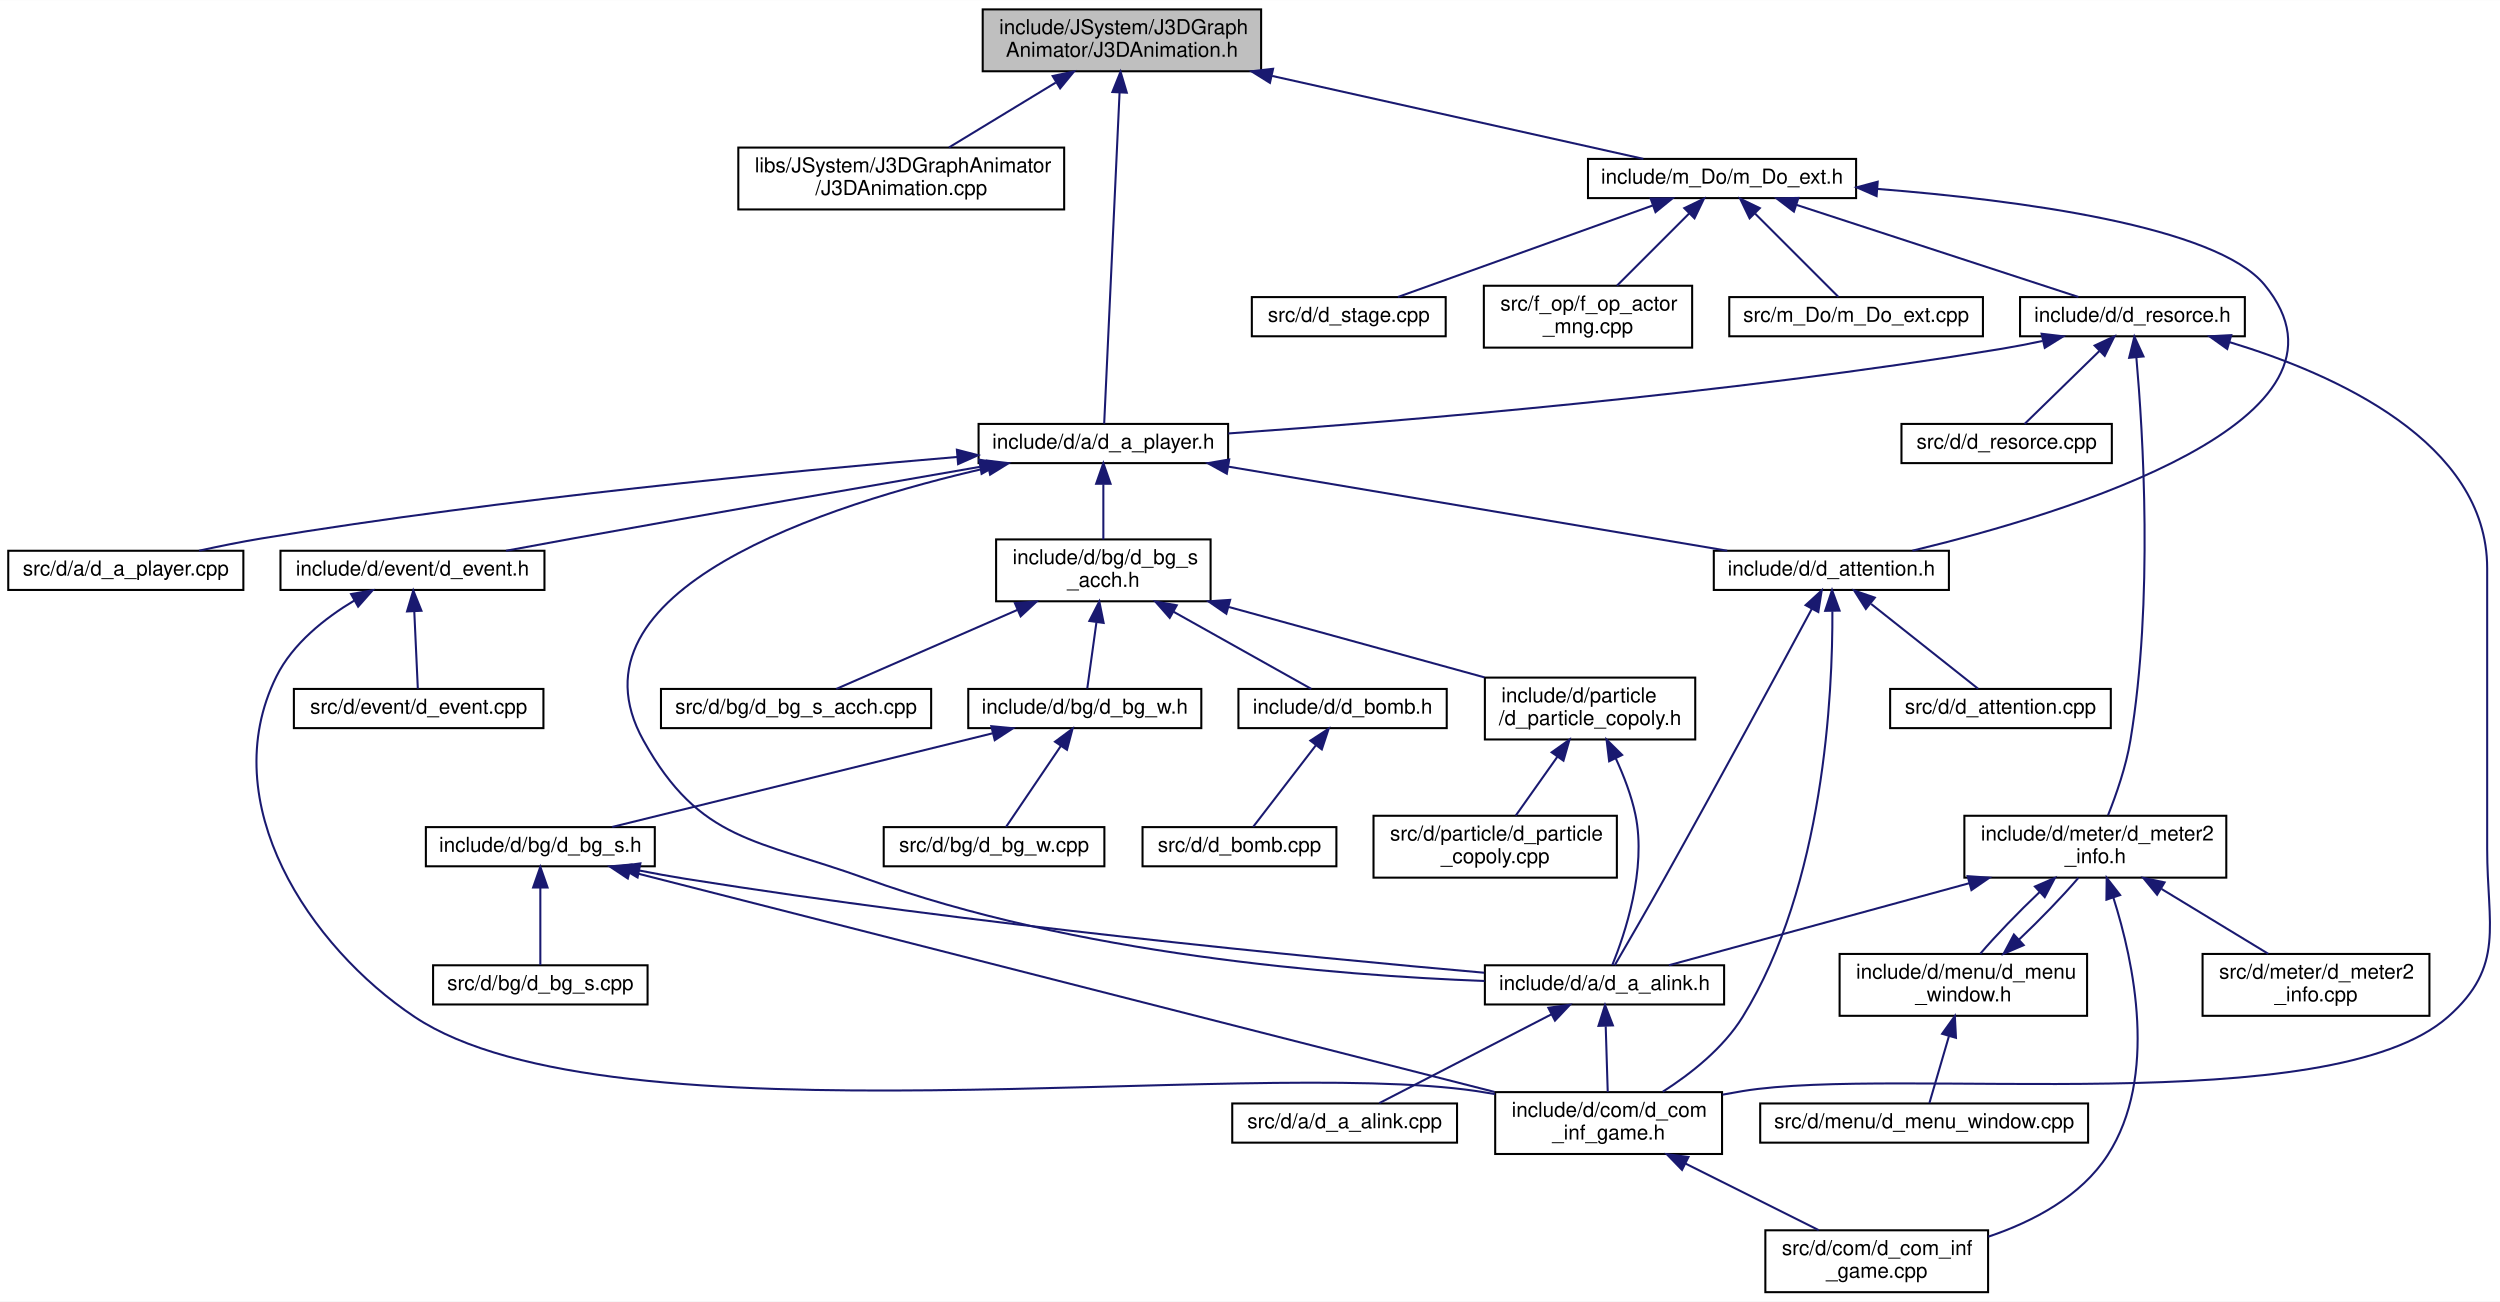
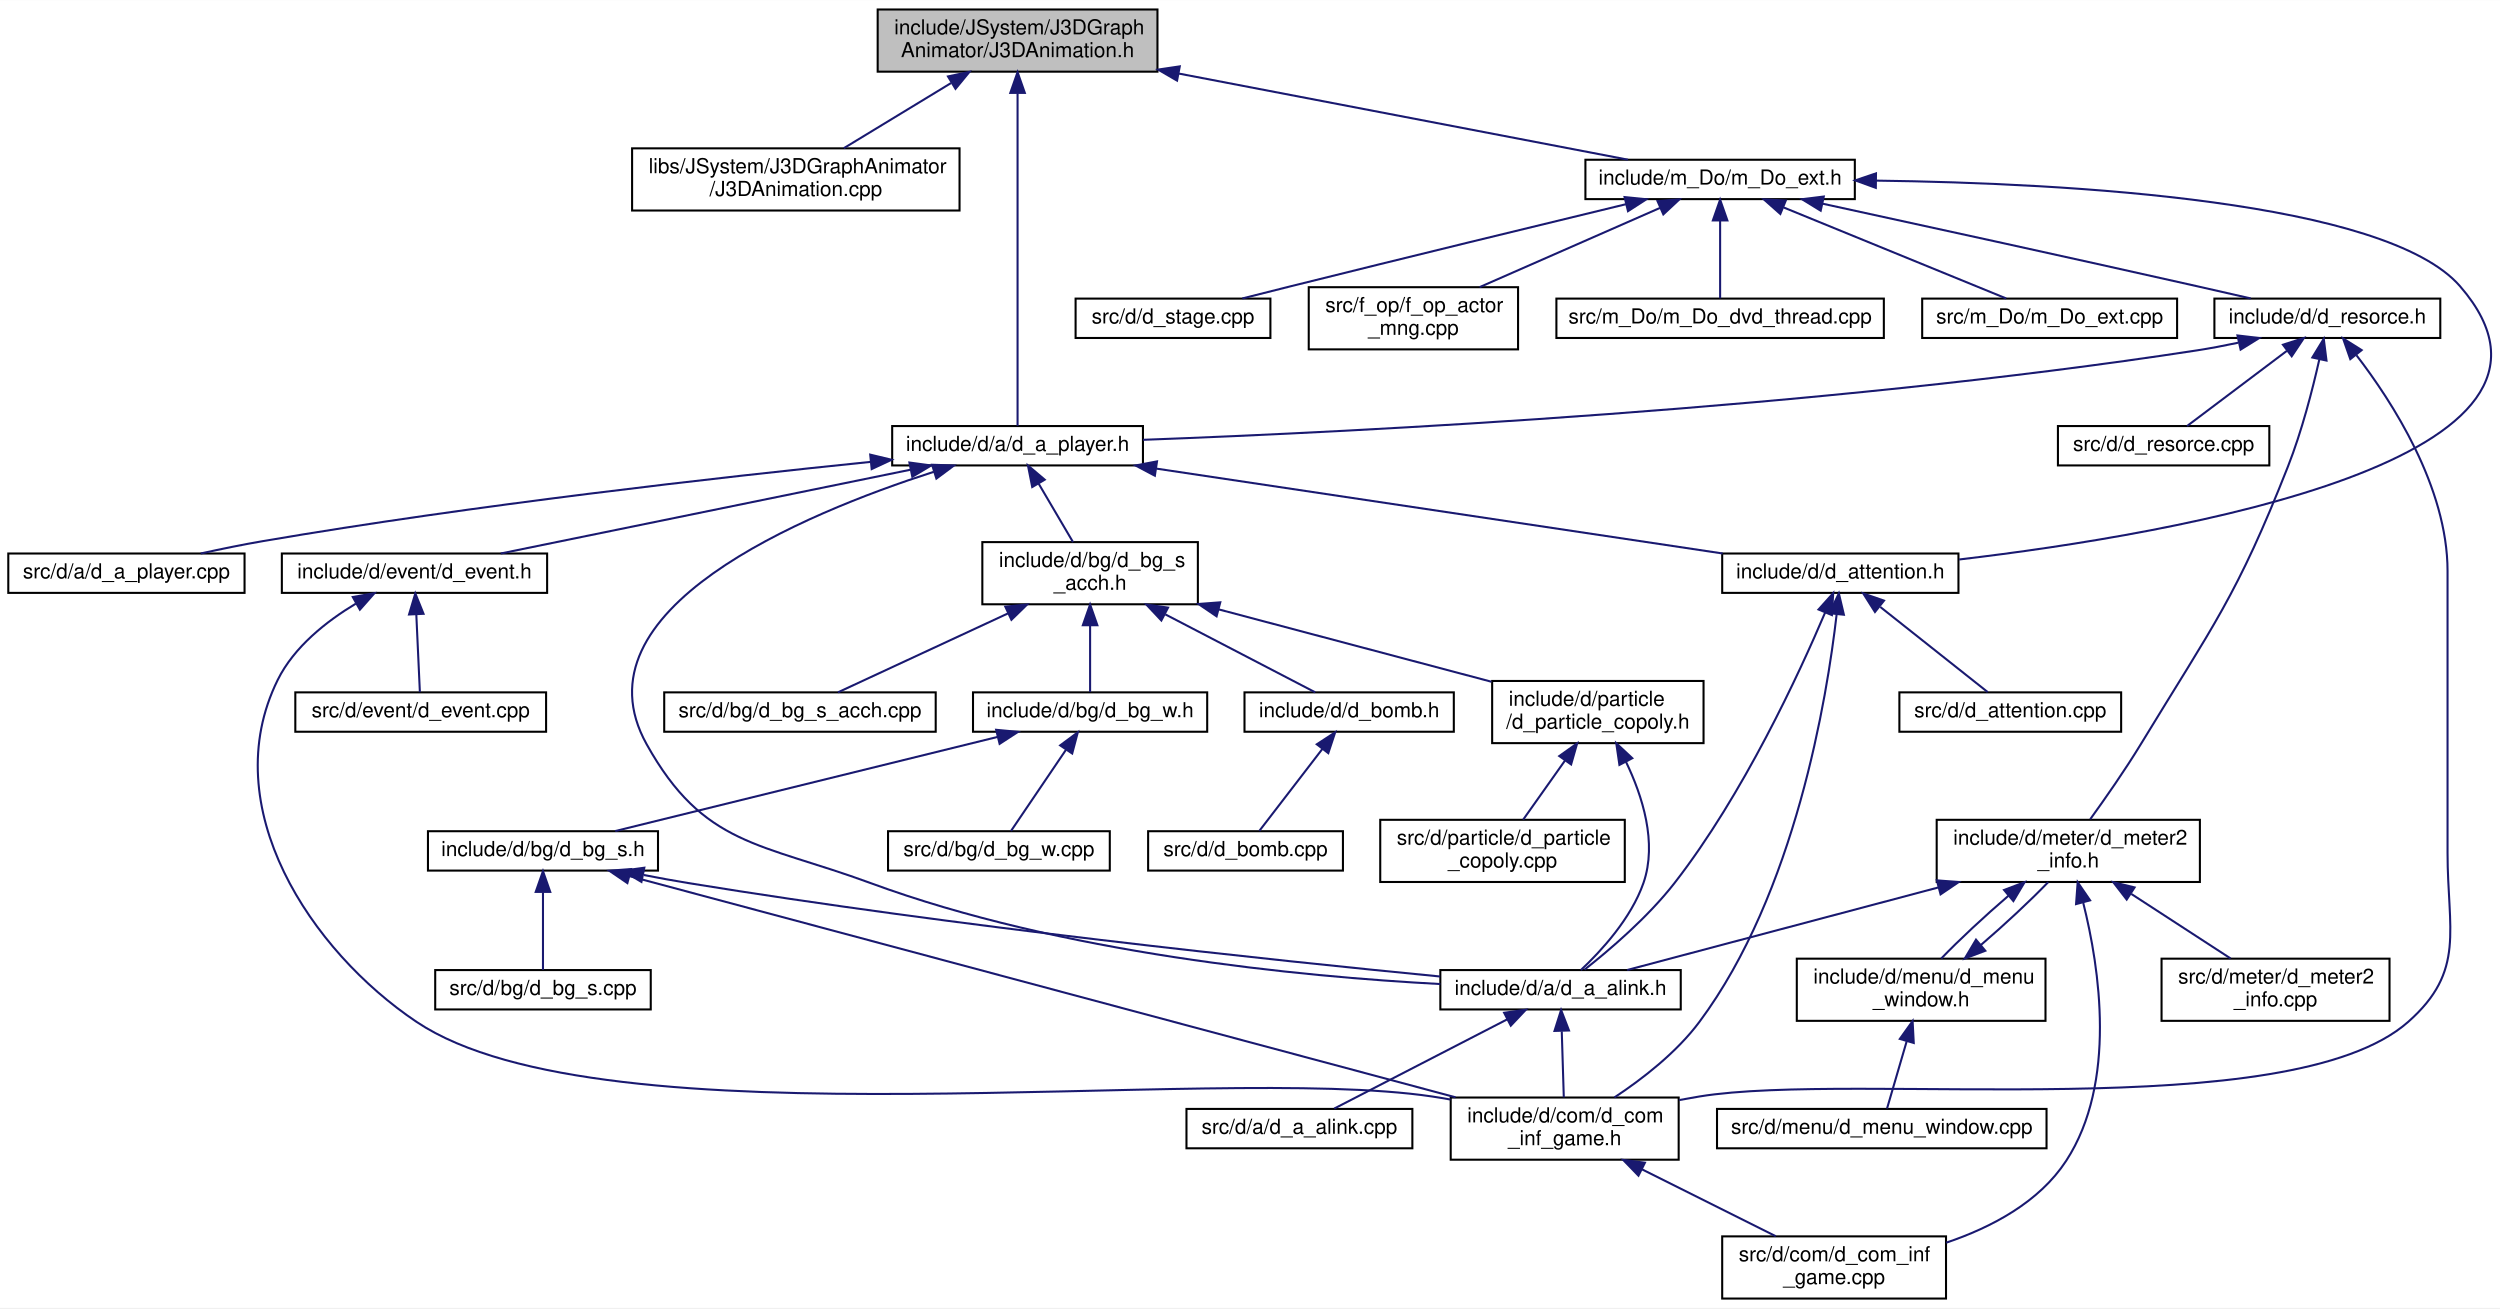
- <svg xmlns="http://www.w3.org/2000/svg" xmlns:xlink="http://www.w3.org/1999/xlink" width="1212pt" height="631pt" viewBox="0.00 0.00 1212.22 631.00">
+ <svg xmlns="http://www.w3.org/2000/svg" xmlns:xlink="http://www.w3.org/1999/xlink" width="1206pt" height="631pt" viewBox="0.00 0.00 1206.31 631.00">
  <g id="graph0" class="graph" transform="scale(1 1) rotate(0) translate(4 627)">
-     <polygon fill="white" stroke="transparent" points="-4,4 -4,-627 1208.22,-627 1208.22,4 -4,4" />
+     <polygon fill="white" stroke="transparent" points="-4,4 -4,-627 1202.31,-627 1202.31,4 -4,4" />
    <g id="node1" class="node">
      <g id="a_node1">
        <a xlink:title=" ">
-           <polygon fill="#bfbfbf" stroke="black" points="472.5,-592.5 472.5,-622.5 607.5,-622.5 607.5,-592.5 472.5,-592.5" />
-           <text text-anchor="start" x="480.5" y="-610.5" font-family="Helvetica,sans-Serif" font-size="10.00">include/JSystem/J3DGraph</text>
-           <text text-anchor="middle" x="540" y="-599.5" font-family="Helvetica,sans-Serif" font-size="10.00">Animator/J3DAnimation.h</text>
+           <polygon fill="#bfbfbf" stroke="black" points="419.5,-592.5 419.5,-622.5 554.5,-622.5 554.5,-592.5 419.5,-592.5" />
+           <text text-anchor="start" x="427.5" y="-610.5" font-family="Helvetica,sans-Serif" font-size="10.00">include/JSystem/J3DGraph</text>
+           <text text-anchor="middle" x="487" y="-599.5" font-family="Helvetica,sans-Serif" font-size="10.00">Animator/J3DAnimation.h</text>
        </a>
      </g>
    </g>
    <g id="node2" class="node">
      <g id="a_node2">
        <a xlink:href="J3DAnimation_8cpp.html" target="_top" xlink:title=" ">
-           <polygon fill="white" stroke="black" points="354,-525.5 354,-555.5 512,-555.5 512,-525.5 354,-525.5" />
-           <text text-anchor="start" x="362" y="-543.5" font-family="Helvetica,sans-Serif" font-size="10.00">libs/JSystem/J3DGraphAnimator</text>
-           <text text-anchor="middle" x="433" y="-532.5" font-family="Helvetica,sans-Serif" font-size="10.00">/J3DAnimation.cpp</text>
+           <polygon fill="white" stroke="black" points="301,-525.5 301,-555.5 459,-555.5 459,-525.5 301,-525.5" />
+           <text text-anchor="start" x="309" y="-543.5" font-family="Helvetica,sans-Serif" font-size="10.00">libs/JSystem/J3DGraphAnimator</text>
+           <text text-anchor="middle" x="380" y="-532.5" font-family="Helvetica,sans-Serif" font-size="10.00">/J3DAnimation.cpp</text>
        </a>
      </g>
    </g>
    <g id="edge1" class="edge">
-       <path fill="none" stroke="midnightblue" d="M507.92,-587.02C491.27,-576.9 471.31,-564.77 456.17,-555.58" />
-       <polygon fill="midnightblue" stroke="midnightblue" points="506.42,-590.2 516.78,-592.4 510.05,-584.21 506.42,-590.2" />
+       <path fill="none" stroke="midnightblue" d="M454.92,-587.02C438.27,-576.9 418.31,-564.77 403.17,-555.58" />
+       <polygon fill="midnightblue" stroke="midnightblue" points="453.42,-590.2 463.78,-592.4 457.05,-584.21 453.42,-590.2" />
    </g>
    <g id="node3" class="node">
      <g id="a_node3">
        <a xlink:href="d__a__player_8h.html" target="_top" xlink:title=" ">
-           <polygon fill="white" stroke="black" points="470.5,-402.5 470.5,-421.5 591.5,-421.5 591.5,-402.5 470.5,-402.5" />
-           <text text-anchor="middle" x="531" y="-409.5" font-family="Helvetica,sans-Serif" font-size="10.00">include/d/a/d_a_player.h</text>
+           <polygon fill="white" stroke="black" points="426.5,-402.5 426.5,-421.5 547.5,-421.5 547.5,-402.5 426.5,-402.5" />
+           <text text-anchor="middle" x="487" y="-409.5" font-family="Helvetica,sans-Serif" font-size="10.00">include/d/a/d_a_player.h</text>
        </a>
      </g>
    </g>
    <g id="edge2" class="edge">
-       <path fill="none" stroke="midnightblue" d="M538.87,-582.28C536.85,-538.82 532.7,-449.55 531.4,-421.58" />
-       <polygon fill="midnightblue" stroke="midnightblue" points="535.38,-582.44 539.34,-592.27 542.37,-582.12 535.38,-582.44" />
+       <path fill="none" stroke="midnightblue" d="M487,-582C487,-538.44 487,-449.49 487,-421.58" />
+       <polygon fill="midnightblue" stroke="midnightblue" points="483.5,-582.27 487,-592.27 490.5,-582.27 483.5,-582.27" />
    </g>
    <g id="node23" class="node">
      <g id="a_node23">
        <a xlink:href="m__Do__ext_8h.html" target="_top" xlink:title=" ">
-           <polygon fill="white" stroke="black" points="766,-531 766,-550 896,-550 896,-531 766,-531" />
-           <text text-anchor="middle" x="831" y="-538" font-family="Helvetica,sans-Serif" font-size="10.00">include/m_Do/m_Do_ext.h</text>
+           <polygon fill="white" stroke="black" points="761,-531 761,-550 891,-550 891,-531 761,-531" />
+           <text text-anchor="middle" x="826" y="-538" font-family="Helvetica,sans-Serif" font-size="10.00">include/m_Do/m_Do_ext.h</text>
        </a>
      </g>
    </g>
    <g id="edge28" class="edge">
-       <path fill="none" stroke="midnightblue" d="M612.85,-590.23C669.98,-577.47 747.23,-560.21 792.82,-550.03" />
-       <polygon fill="midnightblue" stroke="midnightblue" points="611.78,-586.88 602.78,-592.48 613.31,-593.71 611.78,-586.88" />
+       <path fill="none" stroke="midnightblue" d="M564.9,-591.56C632.03,-578.69 726.56,-560.57 781.54,-550.02" />
+       <polygon fill="midnightblue" stroke="midnightblue" points="563.95,-588.18 554.79,-593.5 565.27,-595.06 563.95,-588.18" />
    </g>
    <g id="node4" class="node">
      <g id="a_node4">
        <a xlink:href="d__a__player_8cpp.html" target="_top" xlink:title=" ">
          <polygon fill="white" stroke="black" points="0,-341 0,-360 114,-360 114,-341 0,-341" />
          <text text-anchor="middle" x="57" y="-348" font-family="Helvetica,sans-Serif" font-size="10.00">src/d/a/d_a_player.cpp</text>
        </a>
      </g>
    </g>
    <g id="edge3" class="edge">
-       <path fill="none" stroke="midnightblue" d="M460.08,-405.48C378.45,-398.6 240.5,-385.33 123,-366 113.04,-364.36 102.33,-362.19 92.49,-360.02" />
-       <polygon fill="midnightblue" stroke="midnightblue" points="459.98,-408.99 470.24,-406.33 460.57,-402.01 459.98,-408.99" />
+       <path fill="none" stroke="midnightblue" d="M416.13,-404.22C342.56,-396.71 224.3,-383.35 123,-366 113.17,-364.32 102.59,-362.15 92.85,-360.01" />
+       <polygon fill="midnightblue" stroke="midnightblue" points="415.9,-407.71 426.2,-405.24 416.61,-400.75 415.9,-407.71" />
    </g>
    <g id="node5" class="node">
      <g id="a_node5">
        <a xlink:href="d__a__alink_8h.html" target="_top" xlink:title=" ">
-           <polygon fill="white" stroke="black" points="716,-140 716,-159 832,-159 832,-140 716,-140" />
-           <text text-anchor="middle" x="774" y="-147" font-family="Helvetica,sans-Serif" font-size="10.00">include/d/a/d_a_alink.h</text>
+           <polygon fill="white" stroke="black" points="691,-140 691,-159 807,-159 807,-140 691,-140" />
+           <text text-anchor="middle" x="749" y="-147" font-family="Helvetica,sans-Serif" font-size="10.00">include/d/a/d_a_alink.h</text>
        </a>
      </g>
    </g>
    <g id="edge4" class="edge">
-       <path fill="none" stroke="midnightblue" d="M475.32,-400.32C396.79,-382.44 267.36,-341.03 308,-268 335.47,-218.64 362.89,-220.25 416,-201 517.21,-164.32 643.48,-154.12 715.81,-151.39" />
-       <polygon fill="midnightblue" stroke="midnightblue" points="474.58,-403.74 485.1,-402.48 476.09,-396.9 474.58,-403.74" />
+       <path fill="none" stroke="midnightblue" d="M446.63,-399.44C383.44,-379.1 271.93,-332.83 308,-268 335.47,-218.64 362.99,-220.52 416,-201 508.32,-167 623.13,-155.88 690.99,-152.25" />
+       <polygon fill="midnightblue" stroke="midnightblue" points="445.74,-402.83 456.33,-402.48 447.83,-396.15 445.74,-402.83" />
    </g>
    <g id="node9" class="node">
      <g id="a_node9">
        <a xlink:href="d__bg__s__acch_8h.html" target="_top" xlink:title=" ">
-           <polygon fill="white" stroke="black" points="479,-335.5 479,-365.5 583,-365.5 583,-335.5 479,-335.5" />
-           <text text-anchor="start" x="487" y="-353.5" font-family="Helvetica,sans-Serif" font-size="10.00">include/d/bg/d_bg_s</text>
-           <text text-anchor="middle" x="531" y="-342.5" font-family="Helvetica,sans-Serif" font-size="10.00">_acch.h</text>
+           <polygon fill="white" stroke="black" points="470,-335.5 470,-365.5 574,-365.5 574,-335.5 470,-335.5" />
+           <text text-anchor="start" x="478" y="-353.5" font-family="Helvetica,sans-Serif" font-size="10.00">include/d/bg/d_bg_s</text>
+           <text text-anchor="middle" x="522" y="-342.5" font-family="Helvetica,sans-Serif" font-size="10.00">_acch.h</text>
        </a>
      </g>
    </g>
    <g id="edge8" class="edge">
-       <path fill="none" stroke="midnightblue" d="M531,-392.23C531,-383.59 531,-373.5 531,-365.52" />
-       <polygon fill="midnightblue" stroke="midnightblue" points="527.5,-392.48 531,-402.48 534.5,-392.48 527.5,-392.48" />
+       <path fill="none" stroke="midnightblue" d="M497.19,-393.68C502.45,-384.73 508.8,-373.94 513.75,-365.52" />
+       <polygon fill="midnightblue" stroke="midnightblue" points="494.07,-392.08 492.01,-402.48 500.1,-395.63 494.07,-392.08" />
    </g>
    <g id="node19" class="node">
      <g id="a_node19">
        <a xlink:href="d__attention_8h.html" target="_top" xlink:title=" ">
          <polygon fill="white" stroke="black" points="827,-341 827,-360 941,-360 941,-341 827,-341" />
          <text text-anchor="middle" x="884" y="-348" font-family="Helvetica,sans-Serif" font-size="10.00">include/d/d_attention.h</text>
        </a>
      </g>
    </g>
    <g id="edge21" class="edge">
-       <path fill="none" stroke="midnightblue" d="M591.76,-400.76C660.06,-389.25 769.73,-370.76 833.52,-360.01" />
-       <polygon fill="midnightblue" stroke="midnightblue" points="590.86,-397.36 581.58,-402.48 592.02,-404.26 590.86,-397.36" />
+       <path fill="none" stroke="midnightblue" d="M553.92,-400.97C630.63,-389.47 755.05,-370.83 827.23,-360.01" />
+       <polygon fill="midnightblue" stroke="midnightblue" points="553.25,-397.53 543.88,-402.48 554.29,-404.45 553.25,-397.53" />
    </g>
    <g id="node21" class="node">
      <g id="a_node21">
        <a xlink:href="d__event_8h.html" target="_top" xlink:title=" ">
          <polygon fill="white" stroke="black" points="132,-341 132,-360 260,-360 260,-341 132,-341" />
          <text text-anchor="middle" x="196" y="-348" font-family="Helvetica,sans-Serif" font-size="10.00">include/d/event/d_event.h</text>
        </a>
      </g>
    </g>
    <g id="edge25" class="edge">
-       <path fill="none" stroke="midnightblue" d="M471.15,-400.7C419.05,-391.69 341.49,-378.18 274,-366 263.43,-364.09 252.06,-362 241.35,-360.01" />
-       <polygon fill="midnightblue" stroke="midnightblue" points="470.77,-404.19 481.22,-402.44 471.97,-397.29 470.77,-404.19" />
+       <path fill="none" stroke="midnightblue" d="M435.17,-400.4C378.75,-388.87 289.66,-370.65 237.62,-360.01" />
+       <polygon fill="midnightblue" stroke="midnightblue" points="434.81,-403.9 445.31,-402.48 436.21,-397.04 434.81,-403.9" />
    </g>
    <g id="node6" class="node">
      <g id="a_node6">
        <a xlink:href="d__a__alink_8cpp.html" target="_top" xlink:title=" ">
-           <polygon fill="white" stroke="black" points="593.5,-73 593.5,-92 702.5,-92 702.5,-73 593.5,-73" />
-           <text text-anchor="middle" x="648" y="-80" font-family="Helvetica,sans-Serif" font-size="10.00">src/d/a/d_a_alink.cpp</text>
+           <polygon fill="white" stroke="black" points="568.5,-73 568.5,-92 677.5,-92 677.5,-73 568.5,-73" />
+           <text text-anchor="middle" x="623" y="-80" font-family="Helvetica,sans-Serif" font-size="10.00">src/d/a/d_a_alink.cpp</text>
        </a>
      </g>
    </g>
    <g id="edge5" class="edge">
-       <path fill="none" stroke="midnightblue" d="M748.36,-135.27C723.41,-122.4 686.2,-103.21 664.8,-92.17" />
-       <polygon fill="midnightblue" stroke="midnightblue" points="746.78,-138.39 757.27,-139.87 749.99,-132.17 746.78,-138.39" />
+       <path fill="none" stroke="midnightblue" d="M723.36,-135.27C698.41,-122.4 661.2,-103.21 639.8,-92.17" />
+       <polygon fill="midnightblue" stroke="midnightblue" points="721.78,-138.39 732.27,-139.87 724.99,-132.17 721.78,-138.39" />
    </g>
    <g id="node7" class="node">
      <g id="a_node7">
        <a xlink:href="d__com__inf__game_8h.html" target="_top" xlink:title=" ">
-           <polygon fill="white" stroke="black" points="721,-67.5 721,-97.5 831,-97.5 831,-67.5 721,-67.5" />
-           <text text-anchor="start" x="729" y="-85.5" font-family="Helvetica,sans-Serif" font-size="10.00">include/d/com/d_com</text>
-           <text text-anchor="middle" x="776" y="-74.5" font-family="Helvetica,sans-Serif" font-size="10.00">_inf_game.h</text>
+           <polygon fill="white" stroke="black" points="696,-67.5 696,-97.5 806,-97.5 806,-67.5 696,-67.5" />
+           <text text-anchor="start" x="704" y="-85.5" font-family="Helvetica,sans-Serif" font-size="10.00">include/d/com/d_com</text>
+           <text text-anchor="middle" x="751" y="-74.5" font-family="Helvetica,sans-Serif" font-size="10.00">_inf_game.h</text>
        </a>
      </g>
    </g>
    <g id="edge6" class="edge">
-       <path fill="none" stroke="midnightblue" d="M774.59,-129.41C774.9,-119.22 775.28,-106.9 775.57,-97.59" />
-       <polygon fill="midnightblue" stroke="midnightblue" points="771.08,-129.63 774.27,-139.73 778.08,-129.85 771.08,-129.63" />
+       <path fill="none" stroke="midnightblue" d="M749.59,-129.41C749.9,-119.22 750.28,-106.9 750.57,-97.59" />
+       <polygon fill="midnightblue" stroke="midnightblue" points="746.08,-129.63 749.27,-139.73 753.08,-129.85 746.08,-129.63" />
    </g>
    <g id="node8" class="node">
      <g id="a_node8">
        <a xlink:href="d__com__inf__game_8cpp.html" target="_top" xlink:title=" ">
-           <polygon fill="white" stroke="black" points="852,-0.5 852,-30.5 960,-30.5 960,-0.5 852,-0.5" />
-           <text text-anchor="start" x="860" y="-18.5" font-family="Helvetica,sans-Serif" font-size="10.00">src/d/com/d_com_inf</text>
-           <text text-anchor="middle" x="906" y="-7.5" font-family="Helvetica,sans-Serif" font-size="10.00">_game.cpp</text>
+           <polygon fill="white" stroke="black" points="827,-0.5 827,-30.5 935,-30.5 935,-0.5 827,-0.5" />
+           <text text-anchor="start" x="835" y="-18.5" font-family="Helvetica,sans-Serif" font-size="10.00">src/d/com/d_com_inf</text>
+           <text text-anchor="middle" x="881" y="-7.5" font-family="Helvetica,sans-Serif" font-size="10.00">_game.cpp</text>
        </a>
      </g>
    </g>
    <g id="edge7" class="edge">
-       <path fill="none" stroke="midnightblue" d="M813.29,-62.85C833.85,-52.58 858.95,-40.03 877.85,-30.58" />
-       <polygon fill="midnightblue" stroke="midnightblue" points="811.59,-59.79 804.21,-67.4 814.72,-66.05 811.59,-59.79" />
+       <path fill="none" stroke="midnightblue" d="M788.29,-62.85C808.85,-52.58 833.95,-40.03 852.85,-30.58" />
+       <polygon fill="midnightblue" stroke="midnightblue" points="786.59,-59.79 779.21,-67.4 789.72,-66.05 786.59,-59.79" />
    </g>
    <g id="node10" class="node">
      <g id="a_node10">
        <a xlink:href="d__bg__s__acch_8cpp.html" target="_top" xlink:title=" ">
          <polygon fill="white" stroke="black" points="316.5,-274 316.5,-293 447.5,-293 447.5,-274 316.5,-274" />
          <text text-anchor="middle" x="382" y="-281" font-family="Helvetica,sans-Serif" font-size="10.00">src/d/bg/d_bg_s_acch.cpp</text>
        </a>
      </g>
    </g>
    <g id="edge9" class="edge">
-       <path fill="none" stroke="midnightblue" d="M489.27,-331.3C460.53,-318.76 423.68,-302.68 401.5,-293.01" />
-       <polygon fill="midnightblue" stroke="midnightblue" points="488.1,-334.61 498.67,-335.4 490.9,-328.19 488.1,-334.61" />
+       <path fill="none" stroke="midnightblue" d="M482.44,-331.13C455.49,-318.62 421.07,-302.64 400.32,-293.01" />
+       <polygon fill="midnightblue" stroke="midnightblue" points="481.08,-334.36 491.62,-335.4 484.03,-328.01 481.08,-334.36" />
    </g>
    <g id="node11" class="node">
      <g id="a_node11">
        <a xlink:href="d__bg__w_8h.html" target="_top" xlink:title=" ">
          <polygon fill="white" stroke="black" points="465.5,-274 465.5,-293 578.5,-293 578.5,-274 465.5,-274" />
          <text text-anchor="middle" x="522" y="-281" font-family="Helvetica,sans-Serif" font-size="10.00">include/d/bg/d_bg_w.h</text>
        </a>
      </g>
    </g>
    <g id="edge10" class="edge">
-       <path fill="none" stroke="midnightblue" d="M527.64,-325.25C526.09,-314.02 524.34,-301.38 523.2,-293.19" />
-       <polygon fill="midnightblue" stroke="midnightblue" points="524.21,-325.97 529.05,-335.4 531.14,-325.01 524.21,-325.97" />
+       <path fill="none" stroke="midnightblue" d="M522,-325.25C522,-314.02 522,-301.38 522,-293.19" />
+       <polygon fill="midnightblue" stroke="midnightblue" points="518.5,-325.4 522,-335.4 525.5,-325.4 518.5,-325.4" />
    </g>
    <g id="node15" class="node">
      <g id="a_node15">
        <a xlink:href="d__bomb_8h.html" target="_top" xlink:title=" ">
          <polygon fill="white" stroke="black" points="596.5,-274 596.5,-293 697.5,-293 697.5,-274 596.5,-274" />
          <text text-anchor="middle" x="647" y="-281" font-family="Helvetica,sans-Serif" font-size="10.00">include/d/d_bomb.h</text>
        </a>
      </g>
    </g>
    <g id="edge16" class="edge">
-       <path fill="none" stroke="midnightblue" d="M564.96,-330.47C587.1,-318.06 614.93,-302.47 631.82,-293.01" />
-       <polygon fill="midnightblue" stroke="midnightblue" points="563.18,-327.45 556.17,-335.4 566.6,-333.56 563.18,-327.45" />
+       <path fill="none" stroke="midnightblue" d="M558.27,-330.64C582.19,-318.2 612.36,-302.51 630.64,-293.01" />
+       <polygon fill="midnightblue" stroke="midnightblue" points="556.38,-327.68 549.12,-335.4 559.61,-333.89 556.38,-327.68" />
    </g>
    <g id="node17" class="node">
      <g id="a_node17">
        <a xlink:href="d__particle__copoly_8h.html" target="_top" xlink:title=" ">
          <polygon fill="white" stroke="black" points="716,-268.5 716,-298.5 818,-298.5 818,-268.5 716,-268.5" />
          <text text-anchor="start" x="724" y="-286.5" font-family="Helvetica,sans-Serif" font-size="10.00">include/d/particle</text>
          <text text-anchor="middle" x="767" y="-275.5" font-family="Helvetica,sans-Serif" font-size="10.00">/d_particle_copoly.h</text>
        </a>
      </g>
    </g>
    <g id="edge18" class="edge">
-       <path fill="none" stroke="midnightblue" d="M591.94,-332.71C630.35,-322.14 679.37,-308.63 715.77,-298.61" />
-       <polygon fill="midnightblue" stroke="midnightblue" points="590.63,-329.45 581.92,-335.48 592.49,-336.19 590.63,-329.45" />
+       <path fill="none" stroke="midnightblue" d="M584.07,-333.03C624.76,-322.24 677.33,-308.29 715.66,-298.12" />
+       <polygon fill="midnightblue" stroke="midnightblue" points="583.03,-329.69 574.26,-335.64 584.82,-336.45 583.03,-329.69" />
    </g>
    <g id="node12" class="node">
      <g id="a_node12">
        <a xlink:href="d__bg__w_8cpp.html" target="_top" xlink:title=" ">
          <polygon fill="white" stroke="black" points="424.5,-207 424.5,-226 531.5,-226 531.5,-207 424.5,-207" />
          <text text-anchor="middle" x="478" y="-214" font-family="Helvetica,sans-Serif" font-size="10.00">src/d/bg/d_bg_w.cpp</text>
        </a>
      </g>
    </g>
    <g id="edge11" class="edge">
      <path fill="none" stroke="midnightblue" d="M510.43,-265.4C501.88,-252.77 490.59,-236.1 483.84,-226.13" />
      <polygon fill="midnightblue" stroke="midnightblue" points="507.56,-267.41 516.07,-273.73 513.36,-263.49 507.56,-267.41" />
    </g>
    <g id="node13" class="node">
      <g id="a_node13">
        <a xlink:href="d__bg__s_8h.html" target="_top" xlink:title=" ">
          <polygon fill="white" stroke="black" points="202.5,-207 202.5,-226 313.5,-226 313.5,-207 202.5,-207" />
          <text text-anchor="middle" x="258" y="-214" font-family="Helvetica,sans-Serif" font-size="10.00">include/d/bg/d_bg_s.h</text>
        </a>
      </g>
    </g>
    <g id="edge12" class="edge">
      <path fill="none" stroke="midnightblue" d="M477.26,-271.48C425.18,-258.66 340.29,-237.76 292.86,-226.08" />
      <polygon fill="midnightblue" stroke="midnightblue" points="476.67,-274.94 487.22,-273.94 478.34,-268.15 476.67,-274.94" />
    </g>
    <g id="edge14" class="edge">
-       <path fill="none" stroke="midnightblue" d="M305.93,-204.97C313.3,-203.52 320.84,-202.14 328,-201 466.31,-178.89 630.28,-162.93 715.68,-155.39" />
-       <polygon fill="midnightblue" stroke="midnightblue" points="305.14,-201.56 296.03,-206.96 306.52,-208.42 305.14,-201.56" />
+       <path fill="none" stroke="midnightblue" d="M306.69,-204.86C313.82,-203.46 321.09,-202.13 328,-201 456.96,-179.95 609.48,-163.81 690.9,-155.89" />
+       <polygon fill="midnightblue" stroke="midnightblue" points="305.51,-201.53 296.4,-206.93 306.9,-208.39 305.51,-201.53" />
    </g>
    <g id="edge15" class="edge">
-       <path fill="none" stroke="midnightblue" d="M301.32,-204.46C395.12,-180.56 616.89,-124.04 720.66,-97.6" />
-       <polygon fill="midnightblue" stroke="midnightblue" points="300.41,-201.08 291.59,-206.94 302.14,-207.86 300.41,-201.08" />
+       <path fill="none" stroke="midnightblue" d="M299.77,-204.32C389.35,-180.33 599.77,-123.99 698.33,-97.6" />
+       <polygon fill="midnightblue" stroke="midnightblue" points="298.72,-200.97 289.97,-206.94 300.53,-207.74 298.72,-200.97" />
    </g>
    <g id="node14" class="node">
      <g id="a_node14">
        <a xlink:href="d__bg__s_8cpp.html" target="_top" xlink:title=" ">
          <polygon fill="white" stroke="black" points="206,-140 206,-159 310,-159 310,-140 206,-140" />
          <text text-anchor="middle" x="258" y="-147" font-family="Helvetica,sans-Serif" font-size="10.00">src/d/bg/d_bg_s.cpp</text>
        </a>
      </g>
    </g>
    <g id="edge13" class="edge">
      <path fill="none" stroke="midnightblue" d="M258,-196.54C258,-184.17 258,-168.62 258,-159.13" />
      <polygon fill="midnightblue" stroke="midnightblue" points="254.5,-196.73 258,-206.73 261.5,-196.73 254.5,-196.73" />
    </g>
    <g id="node16" class="node">
      <g id="a_node16">
        <a xlink:href="d__bomb_8cpp.html" target="_top" xlink:title=" ">
          <polygon fill="white" stroke="black" points="550,-207 550,-226 644,-226 644,-207 550,-207" />
          <text text-anchor="middle" x="597" y="-214" font-family="Helvetica,sans-Serif" font-size="10.00">src/d/d_bomb.cpp</text>
        </a>
      </g>
    </g>
    <g id="edge17" class="edge">
      <path fill="none" stroke="midnightblue" d="M634.13,-265.77C624.38,-253.1 611.39,-236.2 603.64,-226.13" />
      <polygon fill="midnightblue" stroke="midnightblue" points="631.39,-267.94 640.26,-273.73 636.93,-263.67 631.39,-267.94" />
    </g>
    <g id="edge20" class="edge">
-       <path fill="none" stroke="midnightblue" d="M779.47,-259.32C783.33,-250.96 787.07,-241.29 789,-232 794.52,-205.52 783.84,-173.98 777.78,-159.09" />
-       <polygon fill="midnightblue" stroke="midnightblue" points="776.26,-257.92 775,-268.44 782.55,-261 776.26,-257.92" />
+       <path fill="none" stroke="midnightblue" d="M780.54,-259.55C788.49,-243.08 795.77,-220.44 789,-201 783.04,-183.89 768.61,-168.21 758.81,-159" />
+       <polygon fill="midnightblue" stroke="midnightblue" points="777.41,-257.99 775.88,-268.47 783.61,-261.23 777.41,-257.99" />
    </g>
    <g id="node18" class="node">
      <g id="a_node18">
        <a xlink:href="d__particle__copoly_8cpp.html" target="_top" xlink:title=" ">
          <polygon fill="white" stroke="black" points="662,-201.5 662,-231.5 780,-231.5 780,-201.5 662,-201.5" />
          <text text-anchor="start" x="670" y="-219.5" font-family="Helvetica,sans-Serif" font-size="10.00">src/d/particle/d_particle</text>
          <text text-anchor="middle" x="721" y="-208.5" font-family="Helvetica,sans-Serif" font-size="10.00">_copoly.cpp</text>
        </a>
      </g>
    </g>
    <g id="edge19" class="edge">
      <path fill="none" stroke="midnightblue" d="M751.19,-260.16C744.48,-250.68 736.87,-239.92 730.96,-231.58" />
      <polygon fill="midnightblue" stroke="midnightblue" points="748.38,-262.26 757.02,-268.4 754.1,-258.21 748.38,-262.26" />
    </g>
    <g id="edge23" class="edge">
-       <path fill="none" stroke="midnightblue" d="M874.52,-331.82C859.52,-303.91 829.32,-248.01 803,-201 794.7,-186.18 784.81,-169.06 778.98,-159.05" />
-       <polygon fill="midnightblue" stroke="midnightblue" points="871.5,-333.61 879.32,-340.76 877.67,-330.29 871.5,-333.61" />
+       <path fill="none" stroke="midnightblue" d="M876.68,-331.55C864.3,-302.43 837.31,-243.82 804,-201 791.11,-184.42 772.51,-168.6 760.59,-159.22" />
+       <polygon fill="midnightblue" stroke="midnightblue" points="873.48,-332.98 880.56,-340.87 879.94,-330.29 873.48,-332.98" />
    </g>
    <g id="edge24" class="edge">
-       <path fill="none" stroke="midnightblue" d="M884.5,-330.67C884.68,-291.16 880.53,-197.96 841,-134 831.61,-118.81 815.89,-106.41 802.26,-97.7" />
-       <polygon fill="midnightblue" stroke="midnightblue" points="880.99,-330.87 884.34,-340.92 887.99,-330.98 880.99,-330.87" />
+       <path fill="none" stroke="midnightblue" d="M882.22,-330.62C877.63,-290.67 862.29,-196.14 816,-134 804.99,-119.22 788.57,-106.51 774.99,-97.54" />
+       <polygon fill="midnightblue" stroke="midnightblue" points="878.76,-331.19 883.29,-340.77 885.72,-330.46 878.76,-331.19" />
    </g>
    <g id="node20" class="node">
      <g id="a_node20">
        <a xlink:href="d__attention_8cpp.html" target="_top" xlink:title=" ">
          <polygon fill="white" stroke="black" points="912.5,-274 912.5,-293 1019.5,-293 1019.5,-274 912.5,-274" />
          <text text-anchor="middle" x="966" y="-281" font-family="Helvetica,sans-Serif" font-size="10.00">src/d/d_attention.cpp</text>
        </a>
      </g>
    </g>
    <g id="edge22" class="edge">
      <path fill="none" stroke="midnightblue" d="M903.28,-334.21C919.44,-321.41 941.92,-303.59 955.12,-293.13" />
      <polygon fill="midnightblue" stroke="midnightblue" points="900.72,-331.78 895.06,-340.73 905.07,-337.26 900.72,-331.78" />
    </g>
    <g id="edge27" class="edge">
-       <path fill="none" stroke="midnightblue" d="M167.73,-335.83C153.62,-327.36 137.92,-315.02 130,-299 99.69,-237.64 146.01,-168.03 197,-134 292.43,-70.32 598.5,-114.72 712,-98 714.93,-97.57 717.93,-97.07 720.94,-96.54" />
+       <path fill="none" stroke="midnightblue" d="M167.73,-335.83C153.62,-327.36 137.92,-315.02 130,-299 99.7,-237.66 146.06,-168.13 197,-134 287.71,-73.23 579.01,-114.11 687,-98 689.93,-97.56 692.92,-97.07 695.94,-96.52" />
      <polygon fill="midnightblue" stroke="midnightblue" points="166.23,-339.01 176.67,-340.84 169.65,-332.9 166.23,-339.01" />
    </g>
    <g id="node22" class="node">
      <g id="a_node22">
        <a xlink:href="d__event_8cpp.html" target="_top" xlink:title=" ">
          <polygon fill="white" stroke="black" points="138.5,-274 138.5,-293 259.5,-293 259.5,-274 138.5,-274" />
          <text text-anchor="middle" x="199" y="-281" font-family="Helvetica,sans-Serif" font-size="10.00">src/d/event/d_event.cpp</text>
        </a>
      </g>
    </g>
    <g id="edge26" class="edge">
      <path fill="none" stroke="midnightblue" d="M196.88,-330.54C197.45,-318.17 198.16,-302.62 198.6,-293.13" />
      <polygon fill="midnightblue" stroke="midnightblue" points="193.37,-330.58 196.4,-340.73 200.36,-330.91 193.37,-330.58" />
    </g>
-     <g id="edge32" class="edge">
-       <path fill="none" stroke="midnightblue" d="M906.23,-535.46C975.36,-529.99 1070.54,-517.4 1094,-489 1148.13,-423.49 997.95,-378 923.31,-360.04" />
-       <polygon fill="midnightblue" stroke="midnightblue" points="905.94,-531.97 896.23,-536.22 906.47,-538.95 905.94,-531.97" />
+     <g id="edge33" class="edge">
+       <path fill="none" stroke="midnightblue" d="M901.18,-539.93C994.93,-538.69 1147.26,-530.15 1183,-489 1255.59,-405.42 1047.03,-369.59 941.32,-357.11" />
+       <polygon fill="midnightblue" stroke="midnightblue" points="901.13,-536.43 891.17,-540.04 901.21,-543.43 901.13,-536.43" />
    </g>
    <g id="node24" class="node">
      <g id="a_node24">
        <a xlink:href="d__stage_8cpp.html" target="_top" xlink:title=" ">
-           <polygon fill="white" stroke="black" points="603,-464 603,-483 697,-483 697,-464 603,-464" />
-           <text text-anchor="middle" x="650" y="-471" font-family="Helvetica,sans-Serif" font-size="10.00">src/d/d_stage.cpp</text>
+           <polygon fill="white" stroke="black" points="515,-464 515,-483 609,-483 609,-464 515,-464" />
+           <text text-anchor="middle" x="562" y="-471" font-family="Helvetica,sans-Serif" font-size="10.00">src/d/d_stage.cpp</text>
        </a>
      </g>
    </g>
    <g id="edge29" class="edge">
-       <path fill="none" stroke="midnightblue" d="M797.41,-527.44C761.5,-514.54 705.48,-494.42 673.85,-483.06" />
-       <polygon fill="midnightblue" stroke="midnightblue" points="796.37,-530.78 806.96,-530.87 798.74,-524.19 796.37,-530.78" />
+       <path fill="none" stroke="midnightblue" d="M780.53,-528.54C738.57,-518.4 674.54,-502.84 619,-489 611.37,-487.1 603.17,-485.03 595.44,-483.07" />
+       <polygon fill="midnightblue" stroke="midnightblue" points="779.9,-531.99 790.44,-530.94 781.55,-525.19 779.9,-531.99" />
    </g>
    <g id="node25" class="node">
      <g id="a_node25">
        <a xlink:href="f__op__actor__mng_8cpp.html" target="_top" xlink:title=" ">
-           <polygon fill="white" stroke="black" points="715.5,-458.5 715.5,-488.5 816.5,-488.5 816.5,-458.5 715.5,-458.5" />
-           <text text-anchor="start" x="723.5" y="-476.5" font-family="Helvetica,sans-Serif" font-size="10.00">src/f_op/f_op_actor</text>
-           <text text-anchor="middle" x="766" y="-465.5" font-family="Helvetica,sans-Serif" font-size="10.00">_mng.cpp</text>
+           <polygon fill="white" stroke="black" points="627.5,-458.5 627.5,-488.5 728.5,-488.5 728.5,-458.5 627.5,-458.5" />
+           <text text-anchor="start" x="635.5" y="-476.5" font-family="Helvetica,sans-Serif" font-size="10.00">src/f_op/f_op_actor</text>
+           <text text-anchor="middle" x="678" y="-465.5" font-family="Helvetica,sans-Serif" font-size="10.00">_mng.cpp</text>
        </a>
      </g>
    </g>
    <g id="edge30" class="edge">
-       <path fill="none" stroke="midnightblue" d="M815.12,-523.62C804.41,-512.91 790.4,-498.9 780.09,-488.59" />
-       <polygon fill="midnightblue" stroke="midnightblue" points="812.69,-526.14 822.23,-530.73 817.64,-521.19 812.69,-526.14" />
+       <path fill="none" stroke="midnightblue" d="M797.01,-526.77C771.96,-515.77 735.81,-499.89 709.94,-488.53" />
+       <polygon fill="midnightblue" stroke="midnightblue" points="795.78,-530.05 806.35,-530.87 798.6,-523.64 795.78,-530.05" />
    </g>
    <g id="node26" class="node">
      <g id="a_node26">
-         <a xlink:href="m__Do__ext_8cpp.html" target="_top" xlink:title=" ">
-           <polygon fill="white" stroke="black" points="834.5,-464 834.5,-483 957.5,-483 957.5,-464 834.5,-464" />
-           <text text-anchor="middle" x="896" y="-471" font-family="Helvetica,sans-Serif" font-size="10.00">src/m_Do/m_Do_ext.cpp</text>
+         <a xlink:href="m__Do__dvd__thread_8cpp.html" target="_top" xlink:title=" ">
+           <polygon fill="white" stroke="black" points="747,-464 747,-483 905,-483 905,-464 747,-464" />
+           <text text-anchor="middle" x="826" y="-471" font-family="Helvetica,sans-Serif" font-size="10.00">src/m_Do/m_Do_dvd_thread.cpp</text>
        </a>
      </g>
    </g>
    <g id="edge31" class="edge">
-       <path fill="none" stroke="midnightblue" d="M847,-523.5C859.75,-510.75 877.11,-493.39 887.37,-483.13" />
-       <polygon fill="midnightblue" stroke="midnightblue" points="844.36,-521.19 839.77,-530.73 849.31,-526.14 844.36,-521.19" />
+       <path fill="none" stroke="midnightblue" d="M826,-520.54C826,-508.17 826,-492.62 826,-483.13" />
+       <polygon fill="midnightblue" stroke="midnightblue" points="822.5,-520.73 826,-530.73 829.5,-520.73 822.5,-520.73" />
    </g>
    <g id="node27" class="node">
      <g id="a_node27">
-         <a xlink:href="d__resorce_8h.html" target="_top" xlink:title=" ">
-           <polygon fill="white" stroke="black" points="975.5,-464 975.5,-483 1084.5,-483 1084.5,-464 975.5,-464" />
-           <text text-anchor="middle" x="1030" y="-471" font-family="Helvetica,sans-Serif" font-size="10.00">include/d/d_resorce.h</text>
-         </a>
-       </g>
-     </g>
-     <g id="edge33" class="edge">
-       <path fill="none" stroke="midnightblue" d="M867.18,-527.68C906.62,-514.8 968.78,-494.5 1003.78,-483.06" />
-       <polygon fill="midnightblue" stroke="midnightblue" points="865.84,-524.44 857.43,-530.87 868.02,-531.09 865.84,-524.44" />
-     </g>
-     <g id="edge35" class="edge">
-       <path fill="none" stroke="midnightblue" d="M986.45,-461.74C979.96,-460.35 973.32,-459.05 967,-458 833.94,-435.91 676.12,-422.84 591.62,-416.88" />
-       <polygon fill="midnightblue" stroke="midnightblue" points="985.95,-465.22 996.48,-463.98 987.48,-458.39 985.95,-465.22" />
-     </g>
-     <g id="edge36" class="edge">
-       <path fill="none" stroke="midnightblue" d="M1077.17,-461.13C1128.09,-445.71 1202,-412.77 1202,-351.5 1202,-351.5 1202,-351.5 1202,-215.5 1202,-178.31 1210.88,-158.62 1183,-134 1125.71,-83.42 916.42,-110.34 841,-98 837.81,-97.48 834.53,-96.9 831.23,-96.27" />
-       <polygon fill="midnightblue" stroke="midnightblue" points="1075.95,-457.84 1067.32,-463.98 1077.9,-464.56 1075.95,-457.84" />
+         <a xlink:href="m__Do__ext_8cpp.html" target="_top" xlink:title=" ">
+           <polygon fill="white" stroke="black" points="923.5,-464 923.5,-483 1046.5,-483 1046.5,-464 923.5,-464" />
+           <text text-anchor="middle" x="985" y="-471" font-family="Helvetica,sans-Serif" font-size="10.00">src/m_Do/m_Do_ext.cpp</text>
+         </a>
+       </g>
+     </g>
+     <g id="edge32" class="edge">
+       <path fill="none" stroke="midnightblue" d="M856.73,-526.94C888.31,-514.03 936.62,-494.28 964.05,-483.06" />
+       <polygon fill="midnightblue" stroke="midnightblue" points="855.05,-523.84 847.11,-530.87 857.69,-530.32 855.05,-523.84" />
    </g>
    <g id="node28" class="node">
      <g id="a_node28">
-         <a xlink:href="d__resorce_8cpp.html" target="_top" xlink:title=" ">
-           <polygon fill="white" stroke="black" points="918,-402.5 918,-421.5 1020,-421.5 1020,-402.5 918,-402.5" />
-           <text text-anchor="middle" x="969" y="-409.5" font-family="Helvetica,sans-Serif" font-size="10.00">src/d/d_resorce.cpp</text>
+         <a xlink:href="d__resorce_8h.html" target="_top" xlink:title=" ">
+           <polygon fill="white" stroke="black" points="1064.5,-464 1064.5,-483 1173.5,-483 1173.5,-464 1064.5,-464" />
+           <text text-anchor="middle" x="1119" y="-471" font-family="Helvetica,sans-Serif" font-size="10.00">include/d/d_resorce.h</text>
        </a>
      </g>
    </g>
    <g id="edge34" class="edge">
-       <path fill="none" stroke="midnightblue" d="M1013.93,-456.82C1002.34,-445.52 987.14,-430.69 977.72,-421.51" />
-       <polygon fill="midnightblue" stroke="midnightblue" points="1011.66,-459.5 1021.26,-463.98 1016.55,-454.49 1011.66,-459.5" />
+       <path fill="none" stroke="midnightblue" d="M875.34,-528.82C921.94,-518.69 993.76,-503 1056,-489 1064.43,-487.1 1073.49,-485.04 1082.04,-483.07" />
+       <polygon fill="midnightblue" stroke="midnightblue" points="874.53,-525.41 865.5,-530.95 876.02,-532.25 874.53,-525.41" />
+     </g>
+     <g id="edge36" class="edge">
+       <path fill="none" stroke="midnightblue" d="M1075.92,-461.7C1069.28,-460.29 1062.48,-459 1056,-458 872.11,-429.72 651.9,-418.72 547.55,-414.86" />
+       <polygon fill="midnightblue" stroke="midnightblue" points="1075.63,-465.22 1086.15,-463.98 1077.15,-458.39 1075.63,-465.22" />
+     </g>
+     <g id="edge37" class="edge">
+       <path fill="none" stroke="midnightblue" d="M1133.03,-455.69C1150.2,-433.38 1177,-392.04 1177,-351.5 1177,-351.5 1177,-351.5 1177,-215.5 1177,-178.31 1185.88,-158.62 1158,-134 1100.71,-83.42 891.42,-110.34 816,-98 812.81,-97.48 809.53,-96.9 806.23,-96.27" />
+       <polygon fill="midnightblue" stroke="midnightblue" points="1130.08,-453.78 1126.58,-463.78 1135.55,-458.15 1130.08,-453.78" />
    </g>
    <g id="node29" class="node">
      <g id="a_node29">
-         <a xlink:href="d__meter2__info_8h.html" target="_top" xlink:title=" ">
-           <polygon fill="white" stroke="black" points="948.5,-201.5 948.5,-231.5 1075.5,-231.5 1075.5,-201.5 948.5,-201.5" />
-           <text text-anchor="start" x="956.5" y="-219.5" font-family="Helvetica,sans-Serif" font-size="10.00">include/d/meter/d_meter2</text>
-           <text text-anchor="middle" x="1012" y="-208.5" font-family="Helvetica,sans-Serif" font-size="10.00">_info.h</text>
-         </a>
-       </g>
-     </g>
-     <g id="edge37" class="edge">
-       <path fill="none" stroke="midnightblue" d="M1031.89,-453.78C1035.1,-417.59 1040.25,-335.63 1029,-268 1026.91,-255.41 1022.13,-241.72 1018.17,-231.77" />
-       <polygon fill="midnightblue" stroke="midnightblue" points="1028.39,-453.56 1030.93,-463.84 1035.36,-454.22 1028.39,-453.56" />
-     </g>
-     <g id="edge40" class="edge">
-       <path fill="none" stroke="midnightblue" d="M950.96,-198.83C904.38,-186.11 842.13,-169.11 805.23,-159.03" />
-       <polygon fill="midnightblue" stroke="midnightblue" points="950.08,-202.22 960.65,-201.48 951.93,-195.46 950.08,-202.22" />
-     </g>
-     <g id="edge38" class="edge">
-       <path fill="none" stroke="midnightblue" d="M1020.75,-191.8C1030.68,-160.52 1042.53,-104.97 1018,-67 1005.04,-46.93 981.98,-34.76 960.14,-27.41" />
-       <polygon fill="midnightblue" stroke="midnightblue" points="1017.38,-190.83 1017.51,-201.42 1024.02,-193.06 1017.38,-190.83" />
+         <a xlink:href="d__resorce_8cpp.html" target="_top" xlink:title=" ">
+           <polygon fill="white" stroke="black" points="989,-402.5 989,-421.5 1091,-421.5 1091,-402.5 989,-402.5" />
+           <text text-anchor="middle" x="1040" y="-409.5" font-family="Helvetica,sans-Serif" font-size="10.00">src/d/d_resorce.cpp</text>
+         </a>
+       </g>
+     </g>
+     <g id="edge35" class="edge">
+       <path fill="none" stroke="midnightblue" d="M1099.47,-457.79C1084.32,-446.38 1063.84,-430.96 1051.3,-421.51" />
+       <polygon fill="midnightblue" stroke="midnightblue" points="1097.59,-460.75 1107.68,-463.98 1101.8,-455.16 1097.59,-460.75" />
    </g>
    <g id="node30" class="node">
      <g id="a_node30">
-         <a xlink:href="d__meter2__info_8cpp.html" target="_top" xlink:title=" ">
-           <polygon fill="white" stroke="black" points="1064,-134.5 1064,-164.5 1174,-164.5 1174,-134.5 1064,-134.5" />
-           <text text-anchor="start" x="1072" y="-152.5" font-family="Helvetica,sans-Serif" font-size="10.00">src/d/meter/d_meter2</text>
-           <text text-anchor="middle" x="1119" y="-141.5" font-family="Helvetica,sans-Serif" font-size="10.00">_info.cpp</text>
-         </a>
-       </g>
+         <a xlink:href="d__meter2__info_8h.html" target="_top" xlink:title=" ">
+           <polygon fill="white" stroke="black" points="930.5,-201.5 930.5,-231.5 1057.5,-231.5 1057.5,-201.5 930.5,-201.5" />
+           <text text-anchor="start" x="938.5" y="-219.5" font-family="Helvetica,sans-Serif" font-size="10.00">include/d/meter/d_meter2</text>
+           <text text-anchor="middle" x="994" y="-208.5" font-family="Helvetica,sans-Serif" font-size="10.00">_info.h</text>
+         </a>
+       </g>
+     </g>
+     <g id="edge38" class="edge">
+       <path fill="none" stroke="midnightblue" d="M1115.09,-453.46C1111.84,-439.06 1106.67,-418.94 1100,-402 1075.3,-339.29 1064.04,-325.58 1029,-268 1021.35,-255.42 1011.77,-241.73 1004.58,-231.78" />
+       <polygon fill="midnightblue" stroke="midnightblue" points="1111.75,-454.58 1117.27,-463.61 1118.59,-453.1 1111.75,-454.58" />
+     </g>
+     <g id="edge41" class="edge">
+       <path fill="none" stroke="midnightblue" d="M931.47,-198.91C883.49,-186.18 819.21,-169.13 781.15,-159.03" />
+       <polygon fill="midnightblue" stroke="midnightblue" points="930.58,-202.29 941.14,-201.48 932.37,-195.53 930.58,-202.29" />
    </g>
    <g id="edge39" class="edge">
-       <path fill="none" stroke="midnightblue" d="M1044.08,-196.02C1060.73,-185.9 1080.69,-173.77 1095.83,-164.58" />
-       <polygon fill="midnightblue" stroke="midnightblue" points="1041.95,-193.21 1035.22,-201.4 1045.58,-199.2 1041.95,-193.21" />
+       <path fill="none" stroke="midnightblue" d="M1001.23,-191.36C1009.1,-159.96 1017.53,-104.69 993,-67 979.97,-46.98 956.9,-34.81 935.08,-27.45" />
+       <polygon fill="midnightblue" stroke="midnightblue" points="997.75,-190.83 998.53,-201.4 1004.51,-192.65 997.75,-190.83" />
    </g>
    <g id="node31" class="node">
      <g id="a_node31">
-         <a xlink:href="d__menu__window_8h.html" target="_top" xlink:title=" ">
-           <polygon fill="white" stroke="black" points="888,-134.5 888,-164.5 1008,-164.5 1008,-134.5 888,-134.5" />
-           <text text-anchor="start" x="896" y="-152.5" font-family="Helvetica,sans-Serif" font-size="10.00">include/d/menu/d_menu</text>
-           <text text-anchor="middle" x="948" y="-141.5" font-family="Helvetica,sans-Serif" font-size="10.00">_window.h</text>
-         </a>
-       </g>
-     </g>
-     <g id="edge41" class="edge">
-       <path fill="none" stroke="midnightblue" d="M985.07,-194.6C974.7,-184.78 963.67,-173.34 956.19,-164.58" />
-       <polygon fill="midnightblue" stroke="midnightblue" points="982.71,-197.19 992.43,-201.4 987.46,-192.04 982.71,-197.19" />
-     </g>
-     <g id="edge43" class="edge">
-       <path fill="none" stroke="midnightblue" d="M974.9,-171.37C985.26,-181.18 996.3,-192.62 1003.79,-201.4" />
-       <polygon fill="midnightblue" stroke="midnightblue" points="977.26,-168.78 967.53,-164.58 972.51,-173.93 977.26,-168.78" />
+         <a xlink:href="d__meter2__info_8cpp.html" target="_top" xlink:title=" ">
+           <polygon fill="white" stroke="black" points="1039,-134.5 1039,-164.5 1149,-164.5 1149,-134.5 1039,-134.5" />
+           <text text-anchor="start" x="1047" y="-152.5" font-family="Helvetica,sans-Serif" font-size="10.00">src/d/meter/d_meter2</text>
+           <text text-anchor="middle" x="1094" y="-141.5" font-family="Helvetica,sans-Serif" font-size="10.00">_info.cpp</text>
+         </a>
+       </g>
+     </g>
+     <g id="edge40" class="edge">
+       <path fill="none" stroke="midnightblue" d="M1024.41,-195.73C1039.88,-185.68 1058.33,-173.68 1072.34,-164.58" />
+       <polygon fill="midnightblue" stroke="midnightblue" points="1022.18,-193.01 1015.7,-201.4 1025.99,-198.88 1022.18,-193.01" />
    </g>
    <g id="node32" class="node">
      <g id="a_node32">
+         <a xlink:href="d__menu__window_8h.html" target="_top" xlink:title=" ">
+           <polygon fill="white" stroke="black" points="863,-134.5 863,-164.5 983,-164.5 983,-134.5 863,-134.5" />
+           <text text-anchor="start" x="871" y="-152.5" font-family="Helvetica,sans-Serif" font-size="10.00">include/d/menu/d_menu</text>
+           <text text-anchor="middle" x="923" y="-141.5" font-family="Helvetica,sans-Serif" font-size="10.00">_window.h</text>
+         </a>
+       </g>
+     </g>
+     <g id="edge42" class="edge">
+       <path fill="none" stroke="midnightblue" d="M965.15,-194.88C953.63,-185.01 941.21,-173.43 932.7,-164.58" />
+       <polygon fill="midnightblue" stroke="midnightblue" points="963,-197.65 972.92,-201.4 967.5,-192.29 963,-197.65" />
+     </g>
+     <g id="edge44" class="edge">
+       <path fill="none" stroke="midnightblue" d="M951.82,-171.09C963.33,-180.96 975.76,-192.54 984.27,-201.4" />
+       <polygon fill="midnightblue" stroke="midnightblue" points="953.96,-168.32 944.05,-164.58 949.47,-173.68 953.96,-168.32" />
+     </g>
+     <g id="node33" class="node">
+       <g id="a_node33">
        <a xlink:href="d__menu__window_8cpp.html" target="_top" xlink:title=" ">
-           <polygon fill="white" stroke="black" points="849.5,-73 849.5,-92 1008.5,-92 1008.5,-73 849.5,-73" />
-           <text text-anchor="middle" x="929" y="-80" font-family="Helvetica,sans-Serif" font-size="10.00">src/d/menu/d_menu_window.cpp</text>
-         </a>
-       </g>
-     </g>
-     <g id="edge42" class="edge">
-       <path fill="none" stroke="midnightblue" d="M941.01,-124.6C937.7,-113.28 933.96,-100.46 931.54,-92.19" />
-       <polygon fill="midnightblue" stroke="midnightblue" points="937.71,-125.78 943.88,-134.4 944.43,-123.82 937.71,-125.78" />
+           <polygon fill="white" stroke="black" points="824.5,-73 824.5,-92 983.5,-92 983.5,-73 824.5,-73" />
+           <text text-anchor="middle" x="904" y="-80" font-family="Helvetica,sans-Serif" font-size="10.00">src/d/menu/d_menu_window.cpp</text>
+         </a>
+       </g>
+     </g>
+     <g id="edge43" class="edge">
+       <path fill="none" stroke="midnightblue" d="M916.01,-124.6C912.7,-113.28 908.96,-100.46 906.54,-92.19" />
+       <polygon fill="midnightblue" stroke="midnightblue" points="912.71,-125.78 918.88,-134.4 919.43,-123.82 912.71,-125.78" />
    </g>
  </g>
</svg>
